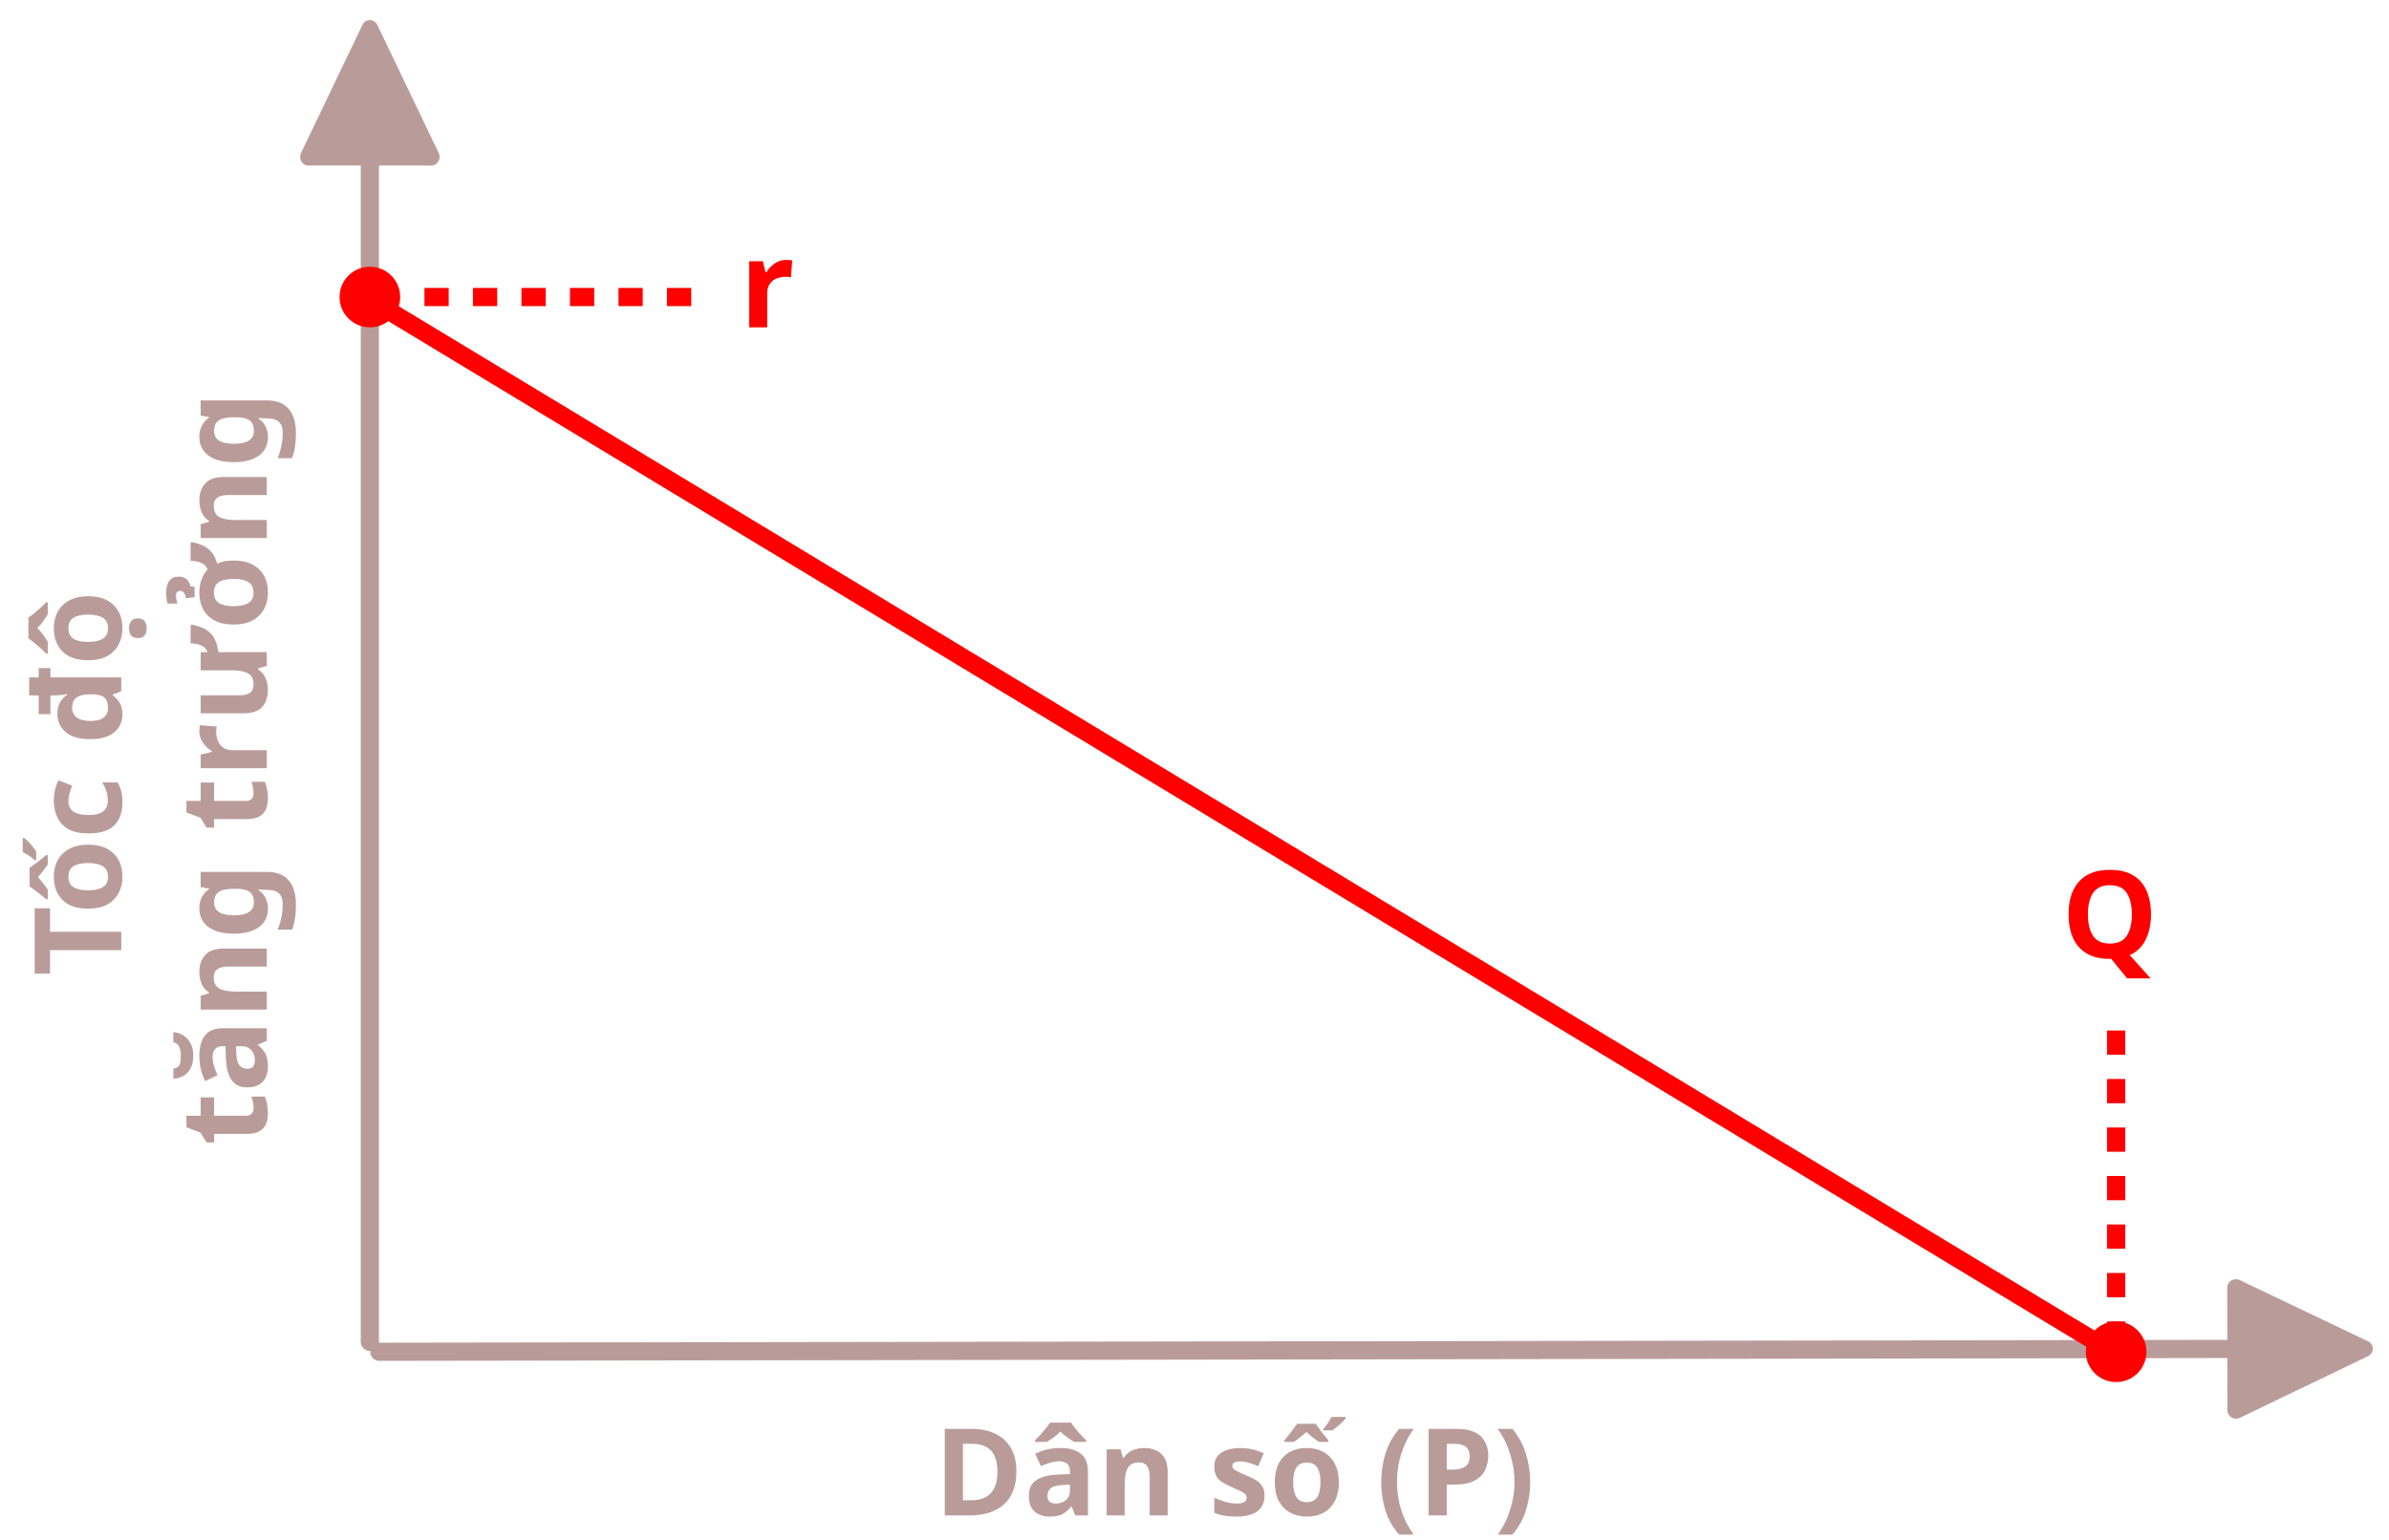
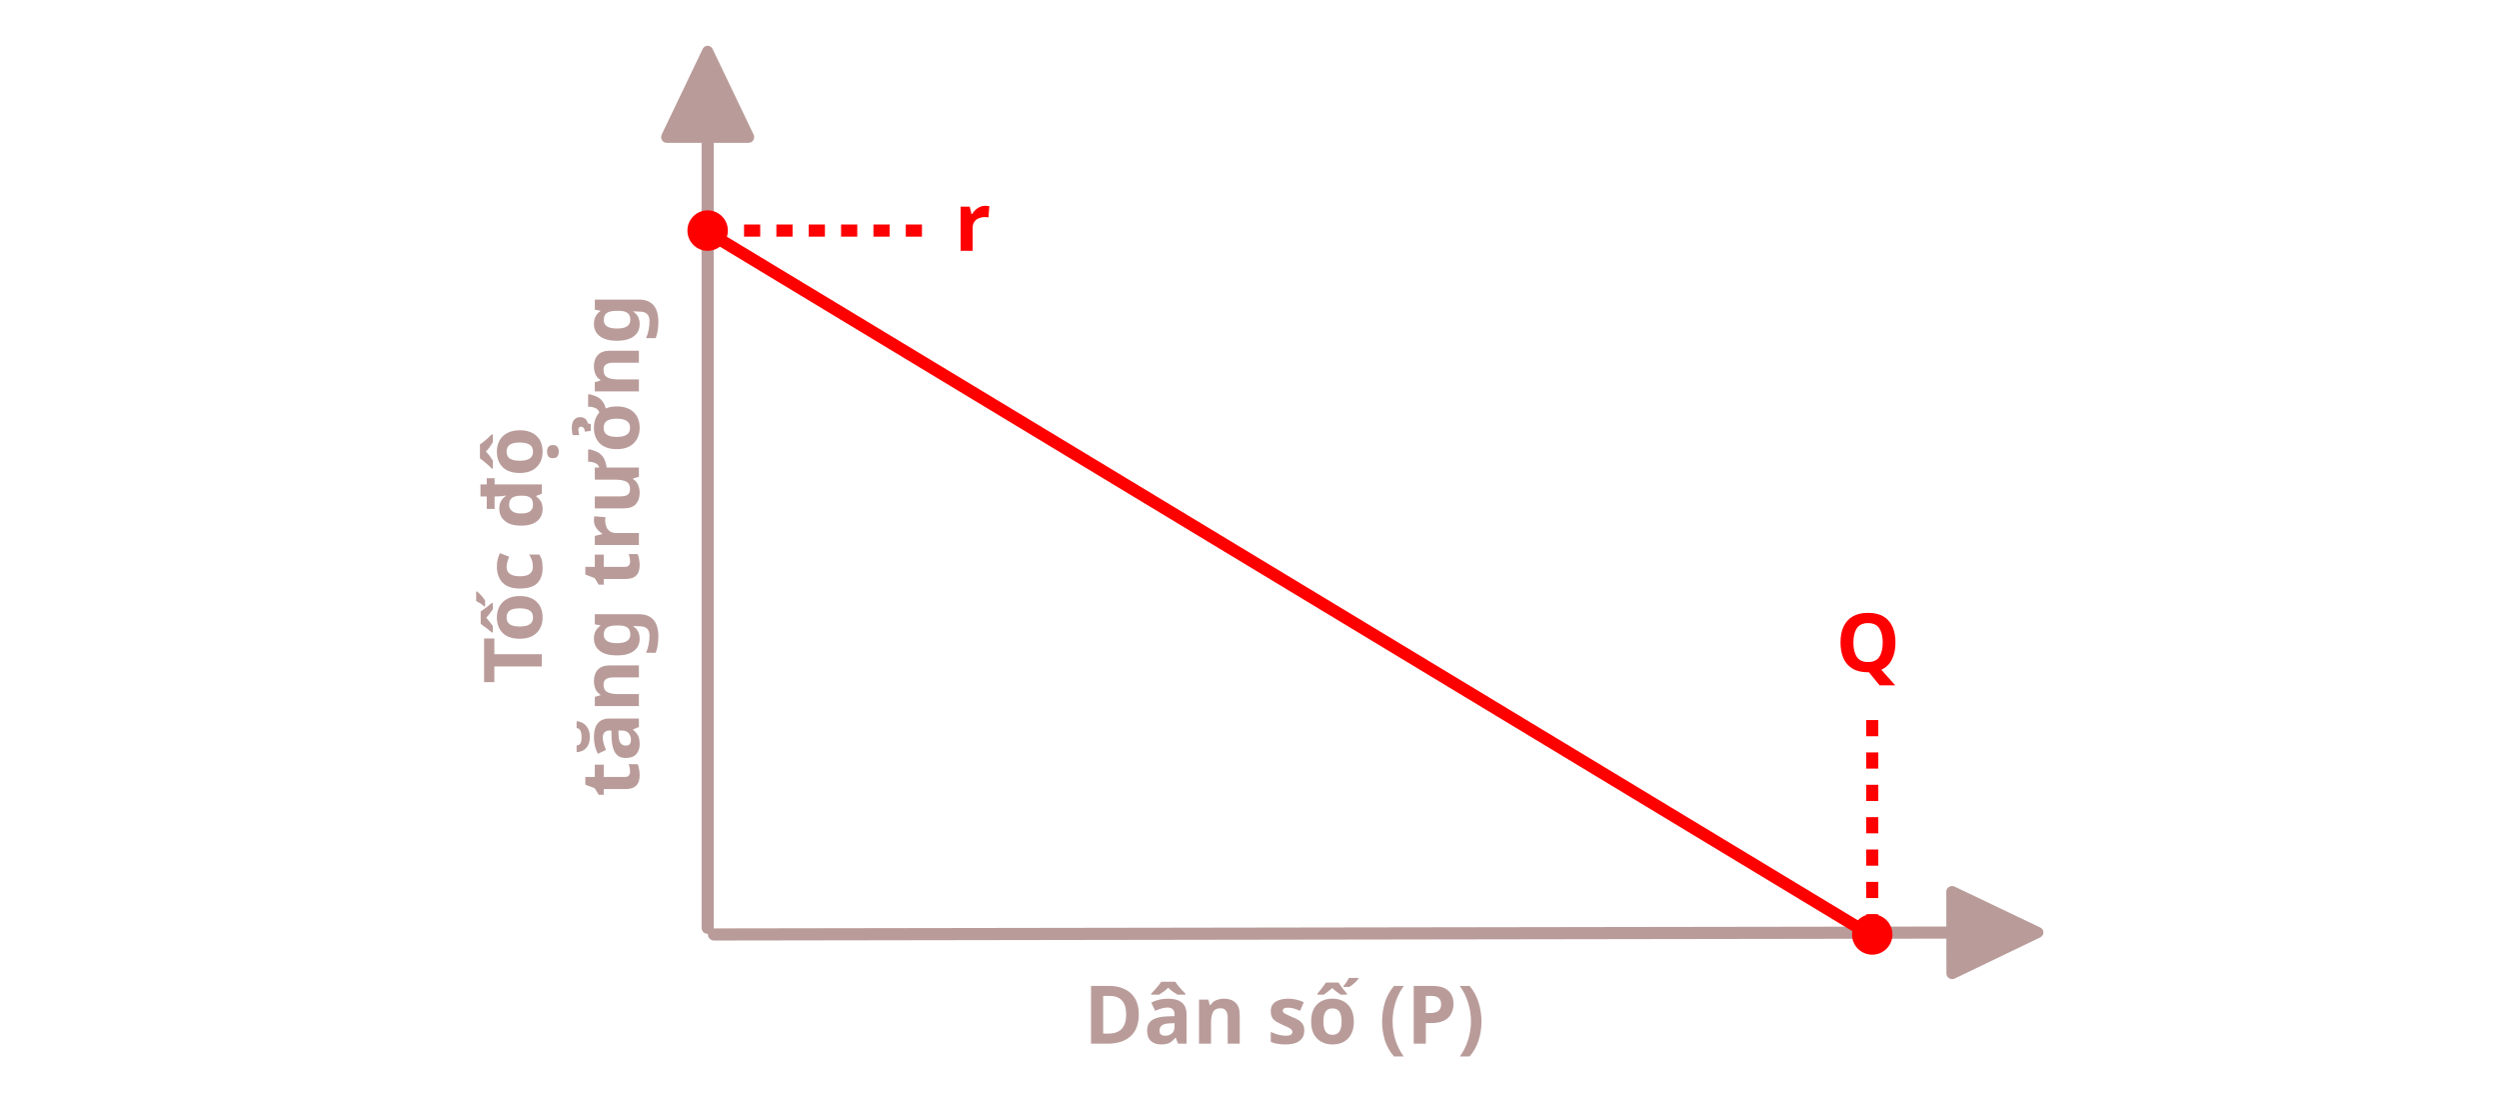
- <svg xmlns="http://www.w3.org/2000/svg" viewBox="0 0 197 127" style="width: 50%; padding-bottom: 92%; height: 1px; overflow: visible" version="1.1">
+ <svg xmlns="http://www.w3.org/2000/svg" viewBox="0 0 309 137" style="width: 100%; padding-bottom: 92%; height: 1px; overflow: visible" version="1.1">
  <g id="Page-1" stroke="none" stroke-width="1" fill="none" fill-rule="evenodd">
-     <g id="A2" transform="translate(-1217, -472)">
-       <g id="Group-39" transform="translate(1217, 474)">
-         <g id="Group-25" transform="translate(28, 0)">
+     <g id="A2" transform="translate(-1198, -476)">
+       <g id="Group-39" transform="translate(1198, 476)">
+         <rect id="Rectangle" x="0" y="0" width="309" height="137" />
+         <g id="Group-25" transform="translate(85, 6)">
          <line x1="7" y1="22.5" x2="30" y2="22.5" id="Stroke-22" stroke="#FF0000" stroke-width="1.5" stroke-dasharray="2,2" />
          <line x1="146.5" y1="109" x2="146.5" y2="83" id="Stroke-24" stroke="#FF0000" stroke-width="1.5" stroke-dasharray="2" />
          <path id="Line-2" d="M1.886,0.052 C2.056,-0.302 2.468,-0.445 2.807,-0.268 C2.939,-0.199 3.047,-0.087 3.113,0.052 L3.113,0.052 L8.177,10.62 C8.347,10.973 8.21,11.403 7.871,11.58 C7.775,11.63 7.67,11.656 7.564,11.656 L7.564,11.656 L3.25,11.655 L3.25,108.678 C3.25,109.092 2.914,109.428 2.5,109.428 C2.12,109.428 1.807,109.145 1.757,108.779 L1.75,108.678 L1.75,11.655 L-2.564,11.656 C-2.911,11.656 -3.198,11.387 -3.244,11.037 L-3.25,10.94 C-3.25,10.829 -3.225,10.719 -3.178,10.62 L-3.178,10.62 Z" fill="#B99C9A" fill-rule="nonzero" />
          <path id="Line-2-Copy" d="M156.374,103.516 C156.485,103.516 156.594,103.541 156.694,103.588 L156.694,103.588 L167.27,108.636 C167.624,108.805 167.768,109.217 167.591,109.556 C167.522,109.689 167.41,109.796 167.272,109.863 L167.272,109.863 L156.711,114.943 C156.358,115.113 155.928,114.976 155.75,114.638 C155.701,114.543 155.675,114.438 155.674,114.331 L155.674,114.331 L155.667,110.017 L3.284,110.25 C2.87,110.251 2.533,109.915 2.533,109.501 C2.532,109.121 2.814,108.807 3.18,108.757 L3.282,108.75 L155.665,108.517 L155.659,104.203 C155.658,103.856 155.927,103.569 156.277,103.523 Z" fill="#B99C9A" fill-rule="nonzero" />
          <path d="M5,22.5 C5,23.882 3.882,25 2.5,25 C1.118,25 0,23.882 0,22.5 C0,21.118 1.118,20 2.5,20 C3.882,20 5,21.118 5,22.5" id="Fill-18" fill="#FF0000" />
          <path d="M149,109.5 C149,110.882 147.882,112 146.5,112 C145.118,112 144,110.882 144,109.5 C144,108.118 145.118,107 146.5,107 C147.882,107 149,108.118 149,109.5" id="Fill-20" fill="#FF0000" />
          <line x1="3" y1="23" x2="147" y2="110" id="Stroke-16" stroke="#FF0000" stroke-width="1.5" />
        </g>
-         <text id="Tốc-độ-tăng-trưởng" transform="translate(12, 61) rotate(-90) translate(-12, -61) " font-family="LucidaGrande-Bold, Lucida Grande" font-size="10" font-weight="bold" letter-spacing="0.018" fill="#B99C9A">
-           <tspan x="-5.512" y="59">Tốc độ </tspan>
-           <tspan x="-19.468" y="71">tăng trưởng</tspan>
+         <text id="Tốc-độ-tăng-trưởng" transform="translate(69, 67) rotate(-90) translate(-69, -67) " font-family="LucidaGrande-Bold, Lucida Grande" font-size="10" font-weight="bold" letter-spacing="0.018" fill="#B99C9A">
+           <tspan x="51.488" y="65">Tốc độ </tspan>
+           <tspan x="37.532" y="77">tăng trưởng</tspan>
        </text>
        <text id="Dân-số-(P)" font-family="LucidaGrande-Bold, Lucida Grande" font-size="10" font-weight="bold" letter-spacing="0.018" fill="#B99C9A">
-           <tspan x="77" y="123">Dân số (P)</tspan>
+           <tspan x="134" y="129">Dân số (P)</tspan>
        </text>
        <text id="r" font-family="LucidaGrande-Bold, Lucida Grande" font-size="10" font-weight="bold" letter-spacing="0.018" fill="#FF0000">
-           <tspan x="61" y="25">r</tspan>
+           <tspan x="118" y="31">r</tspan>
        </text>
        <text id="Q" font-family="LucidaGrande-Bold, Lucida Grande" font-size="10" font-weight="bold" letter-spacing="0.018" fill="#FF0000">
-           <tspan x="170" y="77">Q</tspan>
+           <tspan x="227" y="83">Q</tspan>
        </text>
      </g>
    </g>
  </g>
</svg>
